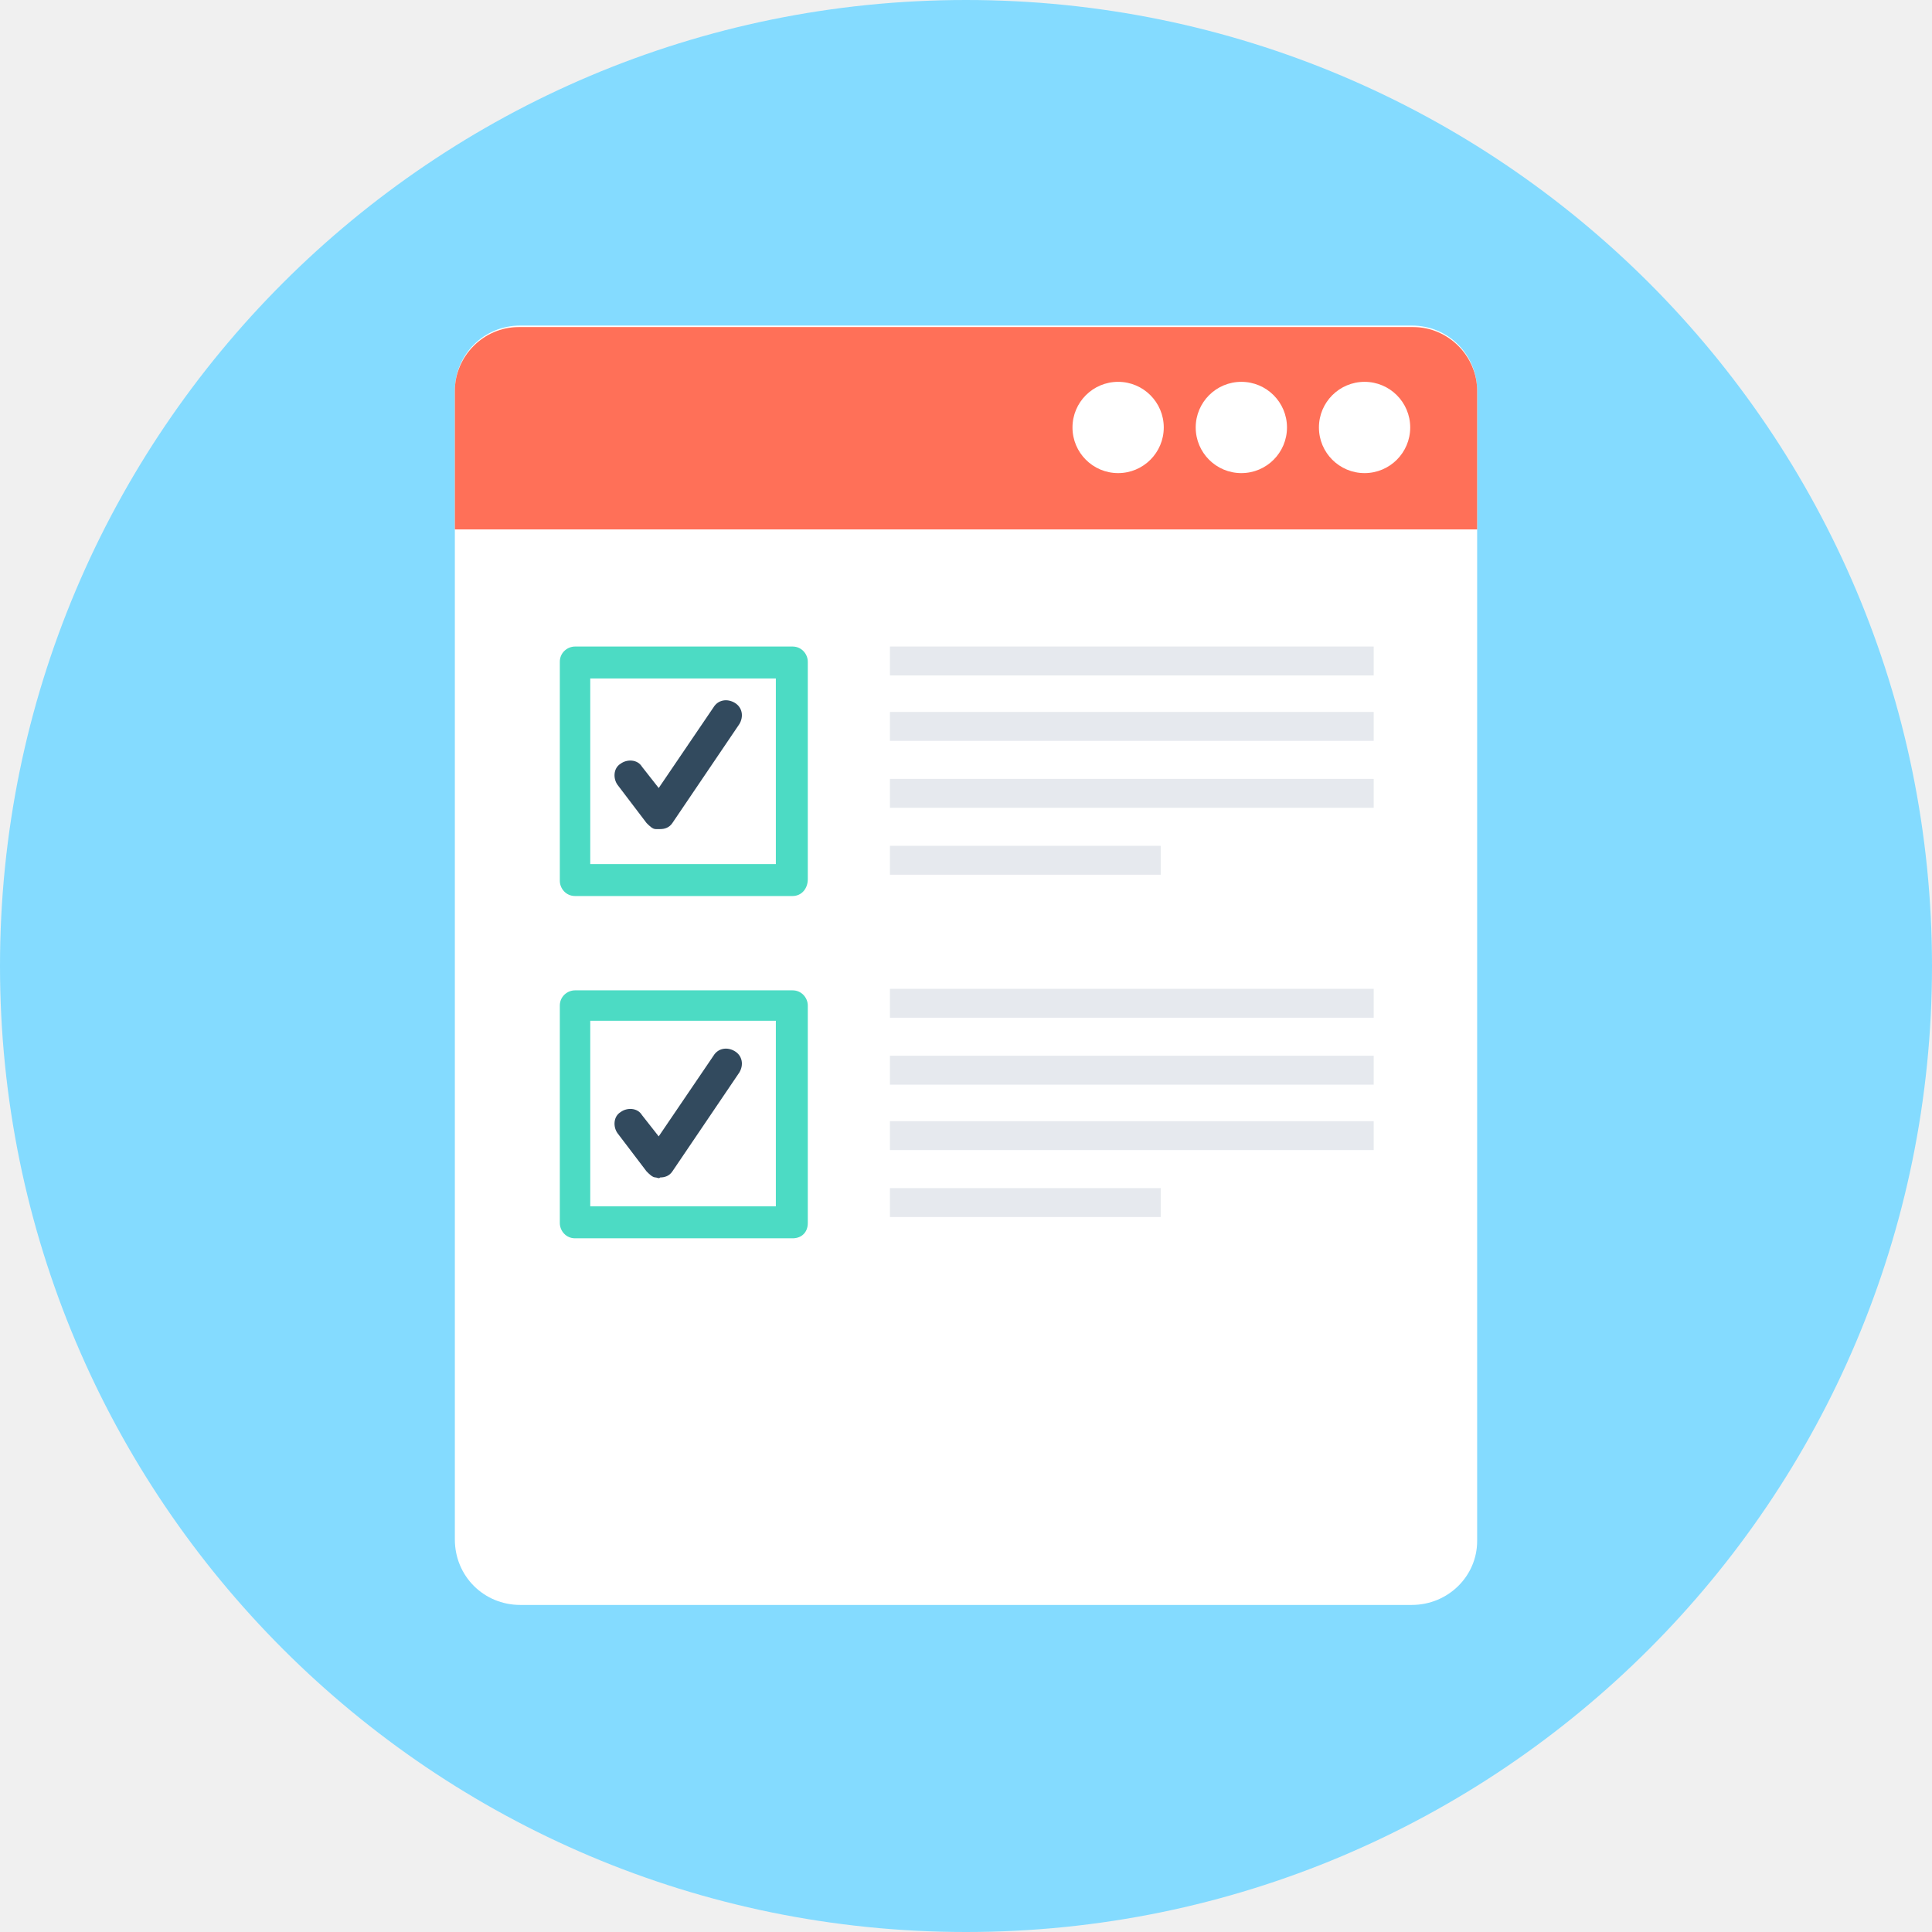
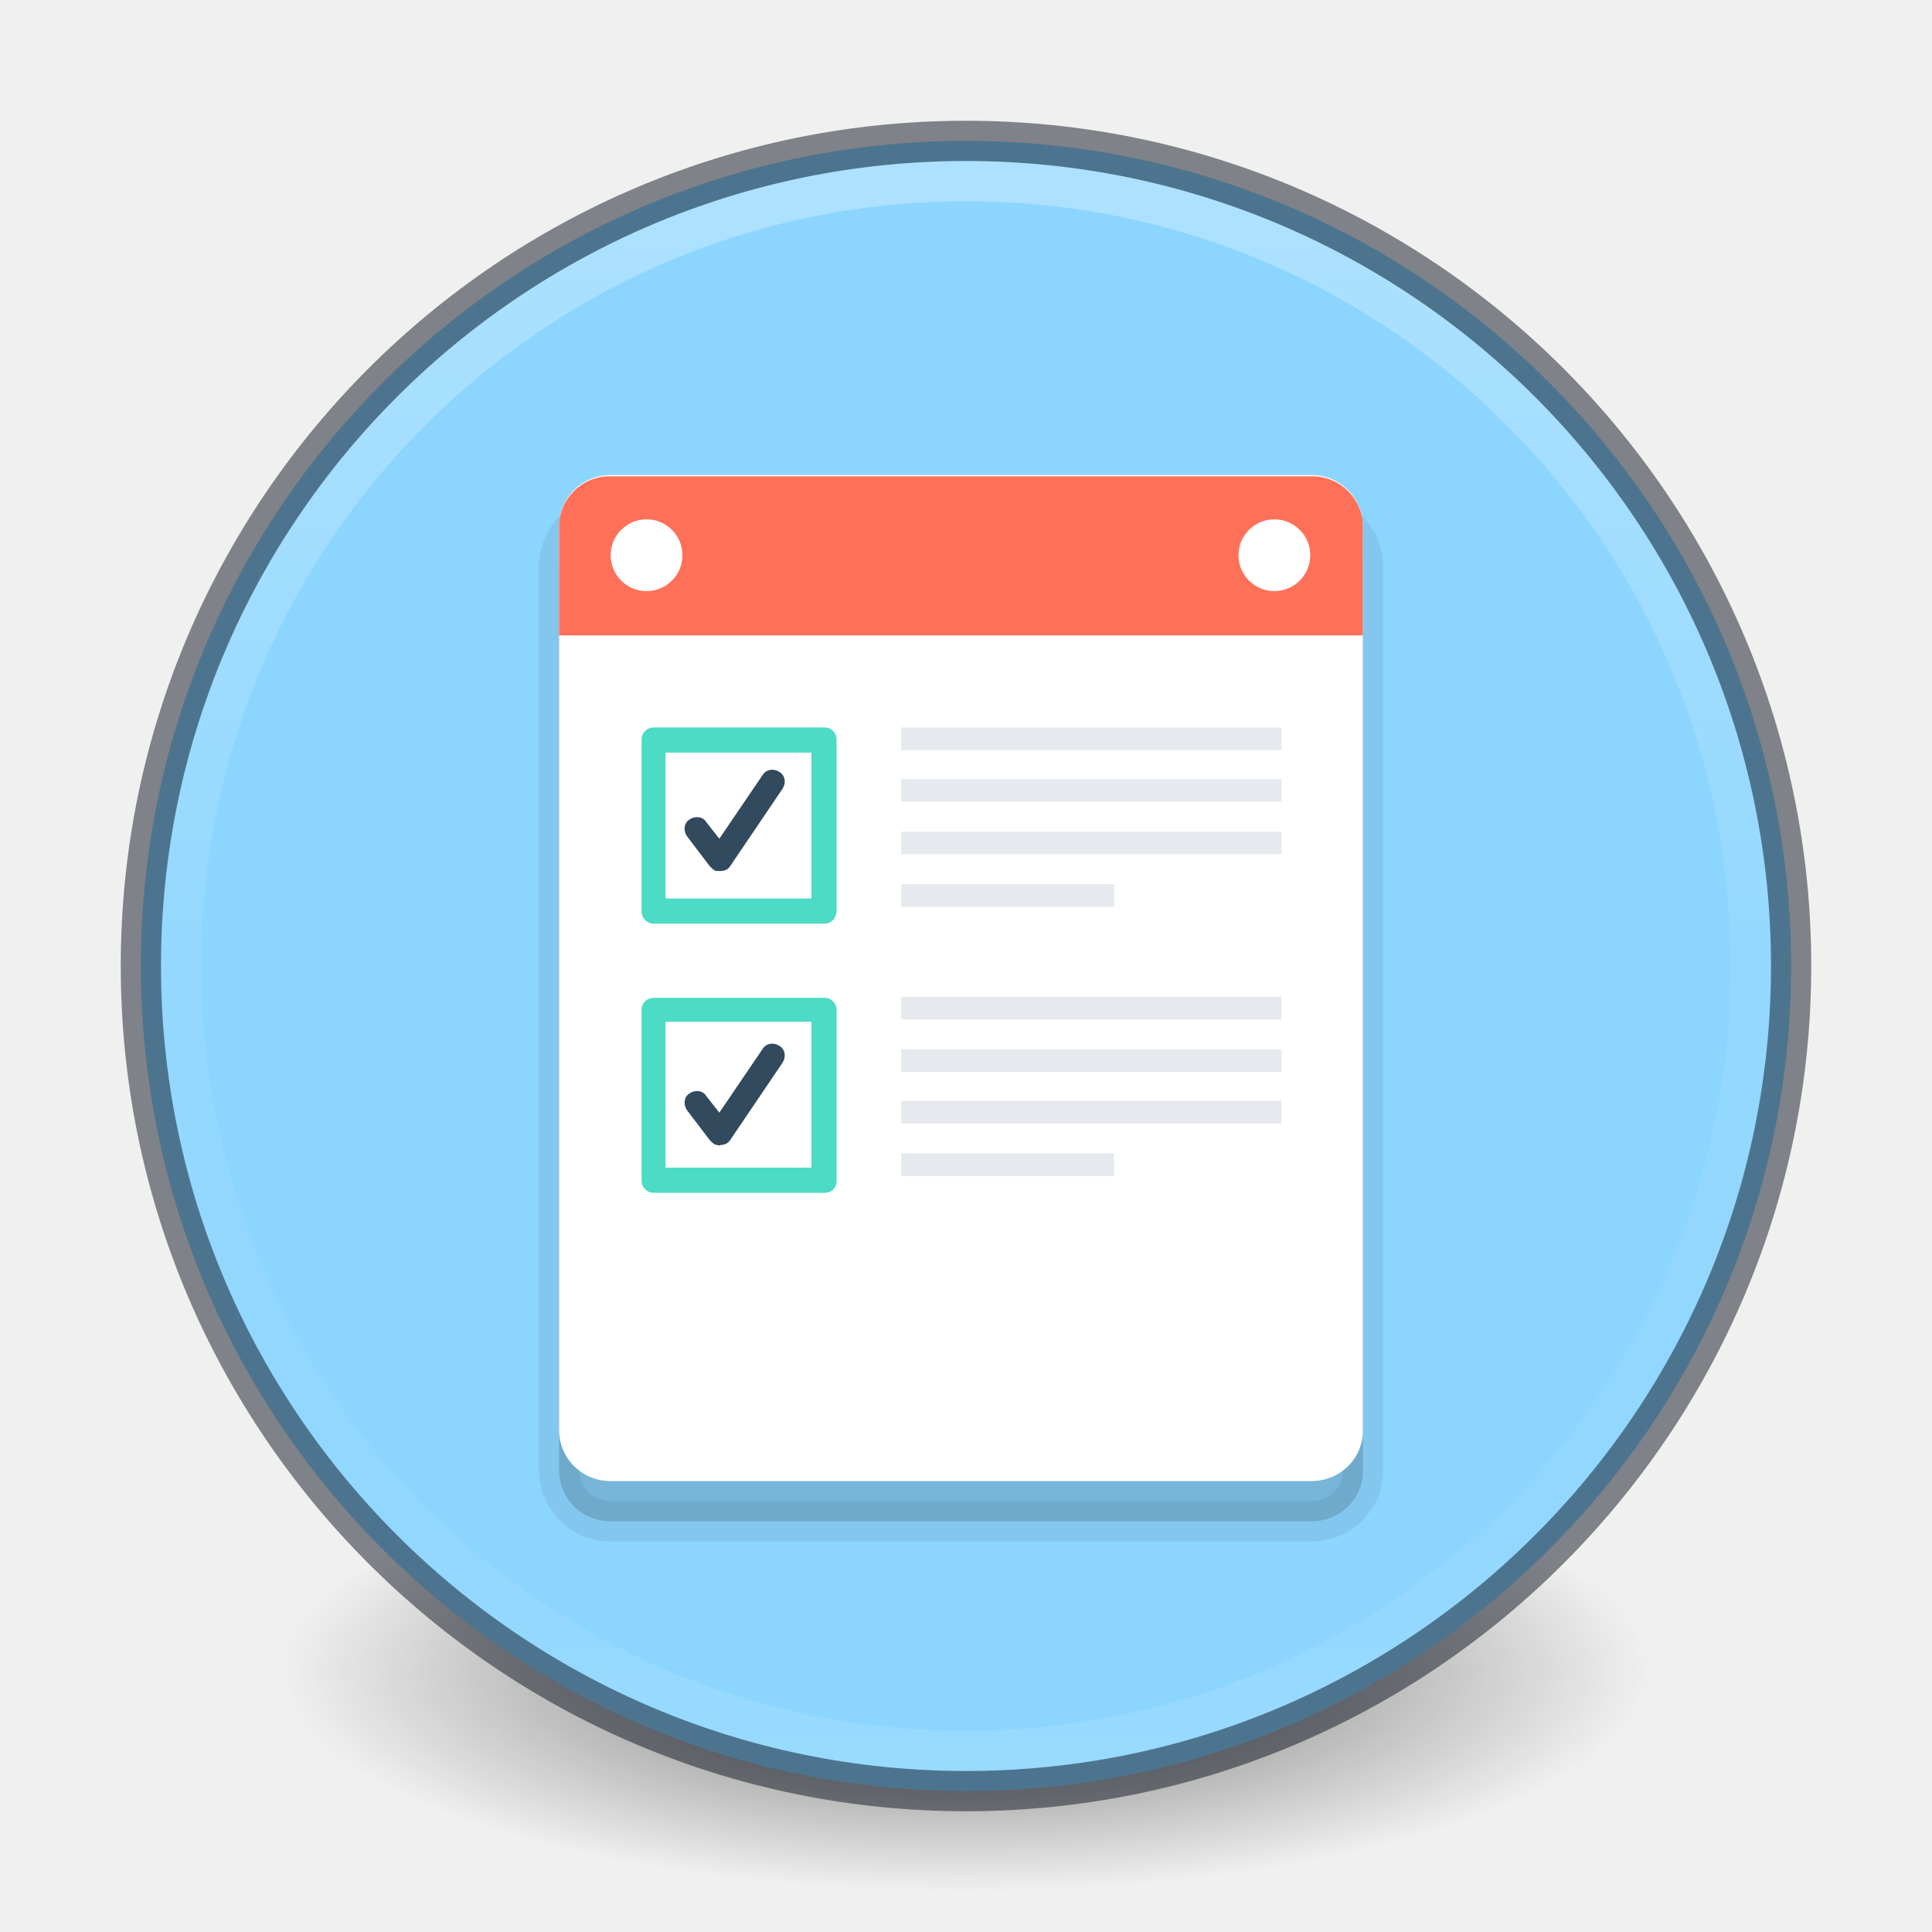
- <svg xmlns="http://www.w3.org/2000/svg" version="1.1" id="Layer_1" x="0px" y="0px" viewBox="0 0 508 508" style="enable-background:new 0 0 508 508;" xml:space="preserve">
-   <circle style="fill:#84DBFF;" cx="254" cy="254" r="254" />
-   <path style="fill:#FFFFFF;" d="M371.2,422H136.8c-9.6,0-17.2-7.6-17.2-17.2v-302c0-9.6,7.6-17.2,17.2-17.2h234.4  c9.6,0,17.2,7.6,17.2,17.2v302.4C388.4,414.4,380.8,422,371.2,422z" />
-   <path style="fill:#FF7058;" d="M388.4,139.2v-36.4c0-9.2-7.6-16.8-16.8-16.8H136.4c-9.2,0-16.8,7.6-16.8,16.8v36.4  C119.6,139.2,388.4,139.2,388.4,139.2z" />
-   <g>
-     <circle style="fill:#FFFFFF;" cx="358.8" cy="112.4" r="12" />
-     <circle style="fill:#FFFFFF;" cx="326.4" cy="112.4" r="12" />
-     <circle style="fill:#FFFFFF;" cx="294" cy="112.4" r="12" />
+ <svg xmlns="http://www.w3.org/2000/svg" xmlns:xlink="http://www.w3.org/1999/xlink" id="svg4031" height="48" width="48" version="1.1">
+   <defs id="defs4033">
+     <linearGradient id="linearGradient3820-7-2-1">
+       <stop offset="0" style="stop-color:#3d3d3d;stop-opacity:1" id="stop3822-2-6-3" />
+       <stop offset="0.5" style="stop-color:#686868;stop-opacity:0.498" id="stop3864-8-7-7" />
+       <stop offset="1" style="stop-color:#686868;stop-opacity:0" id="stop3824-1-2-5" />
+     </linearGradient>
+     <radialGradient gradientTransform="matrix(0.2708338,0,0,0.08762273,-2.855072,25.18723)" gradientUnits="userSpaceOnUse" xlink:href="#linearGradient3820-7-2-1" id="radialGradient3018" fy="186.171" fx="99.157" r="62.769" cy="186.171" cx="99.157" />
+     <linearGradient id="linearGradient4011-7">
+       <stop offset="0" style="stop-color:#ffffff;stop-opacity:1" id="stop4013-4" />
+       <stop offset="0.508" style="stop-color:#ffffff;stop-opacity:0.235" id="stop4015-61" />
+       <stop offset="0.835" style="stop-color:#ffffff;stop-opacity:0.157" id="stop4017-2" />
+       <stop offset="1" style="stop-color:#ffffff;stop-opacity:0.392" id="stop4019-2" />
+     </linearGradient>
+     <linearGradient id="linearGradient8838-4">
+       <stop offset="0" style="stop-color:#000000;stop-opacity:1" id="stop8840-4" />
+       <stop offset="1" style="stop-color:#000000;stop-opacity:0" id="stop8842-8" />
+     </linearGradient>
+     <linearGradient gradientTransform="matrix(0.5135135,0,0,0.5135135,-0.836132,22.97872)" gradientUnits="userSpaceOnUse" xlink:href="#linearGradient4011-7" id="linearGradient3741" y2="42.884" x2="71.204" y1="7.831" x1="71.204" />
+     <radialGradient gradientTransform="matrix(1.129412,0,0,0.2823525,-34.72941,43.69412)" gradientUnits="userSpaceOnUse" xlink:href="#linearGradient8838-4" id="radialGradient3748" fy="4.625" fx="62.625" r="10.625" cy="4.625" cx="62.625" />
+     <linearGradient id="linearGradient4632-92-3-0-8-1-6-6">
+       <stop offset="0" style="stop-color:#fafafa;stop-opacity:1" id="stop4634-68-8-0-2-9-1-1" />
+       <stop offset="1" style="stop-color:#e1e1e1;stop-opacity:1" id="stop4636-8-21-7-1-4-9-4" />
+     </linearGradient>
+     <radialGradient xlink:href="#linearGradient4632-92-3-0-8-1-6-6" id="radialGradient3398" gradientUnits="userSpaceOnUse" gradientTransform="matrix(0,1.218944,-1.289497,-3.3177771e-8,46.89601,18.35099)" cx="6.275" cy="8.45" fx="6.275" fy="8.45" r="20" />
+     <linearGradient xlink:href="#linearGradient3104-8-8-97-4-6-2-0-1-4-0-5-8-3-9-1" id="linearGradient4200-6" gradientUnits="userSpaceOnUse" gradientTransform="matrix(0.8074983,0,0,0.833744,113.0116,-2.35899)" x1="-95.838" y1="54.2" x2="-95.838" y2="5.176" />
+     <linearGradient id="linearGradient3104-8-8-97-4-6-2-0-1-4-0-5-8-3-9-1">
+       <stop offset="0" style="stop-color:#000000;stop-opacity:0.322" id="stop3106-5-4-3-5-0-1-61-9-2-7-3-3-2-6-9" />
+       <stop offset="1" style="stop-color:#000000;stop-opacity:0.278" id="stop3108-4-3-7-8-2-4-01-9-9-0-6-4-3-7-7" />
+     </linearGradient>
+     <linearGradient id="linearGradient2867-449-88-871-390-598-476-591-434-148-57-177-3-8-8">
+       <stop id="stop3750-8-9-0" style="stop-color:#95a3ab;stop-opacity:1" offset="0" />
+       <stop id="stop3752-3-2-2" style="stop-color:#667885;stop-opacity:1" offset="0.262" />
+       <stop id="stop3754-7-2-2" style="stop-color:#485a6c;stop-opacity:1" offset="0.705" />
+       <stop id="stop3756-9-3-05" style="stop-color:#273445;stop-opacity:1" offset="1" />
+     </linearGradient>
+     <linearGradient id="linearGradient4011-8">
+       <stop id="stop4013-9" style="stop-color:#ffffff;stop-opacity:1" offset="0" />
+       <stop id="stop4015-2" style="stop-color:#ffffff;stop-opacity:0.235" offset="0.508" />
+       <stop id="stop4017-28" style="stop-color:#ffffff;stop-opacity:0.157" offset="0.835" />
+       <stop id="stop4019-23" style="stop-color:#ffffff;stop-opacity:0.392" offset="1" />
+     </linearGradient>
+     <linearGradient y2="44.341" x2="71.204" y1="6.238" x1="71.204" gradientTransform="matrix(1.054054,0,0,1.054054,-51.611,-2.727901)" gradientUnits="userSpaceOnUse" id="linearGradient3540" xlink:href="#linearGradient4011-8" />
+     <radialGradient r="20" fy="8.45" fx="1.198" cy="8.45" cx="1.198" gradientTransform="matrix(0,5.000002,-5.289406,-1.3609237e-7,68.69436,-17.9895)" gradientUnits="userSpaceOnUse" id="radialGradient3543" xlink:href="#linearGradient2867-449-88-871-390-598-476-591-434-148-57-177-3-8-8" />
+   </defs>
+   <g id="g4182">
+     <path d="m 41,41.5 a 17,5.5 0 1 1 -34,0 17,5.5 0 1 1 34,0 z" id="path3818-0-5" style="fill:url(#radialGradient3018);fill-opacity:1;stroke:none" />
+     <path d="M 24,3.5 C 12.689,3.5 3.5,12.689 3.5,24 3.5,35.311 12.689,44.5 24,44.5 35.311,44.5 44.5,35.311 44.5,24 44.5,12.689 35.311,3.5 24,3.5 z" id="path2555" style="color:#000000;fill:#8cd5ff;fill-opacity:1;fill-rule:nonzero;stroke:none;stroke-width:1;marker:none;visibility:visible;display:inline;overflow:visible;enable-background:accumulate" />
+     <path style="fill:none;fill-opacity:1;opacity:0.07;stroke:#000000;stroke-opacity:1" d="m 32.583,37.797 -17.415,0 c -0.713,0 -1.278,-0.565 -1.278,-1.278 l 0,-22.438 c 0,-0.713 0.565,-1.278 1.278,-1.278 l 17.415,0 c 0.713,0 1.278,0.565 1.278,1.278 l 0,22.468 c 0,0.684 -0.565,1.248 -1.278,1.248 z" id="path4232" />
+     <path id="path4230" d="m 32.583,37.797 -17.415,0 c -0.713,0 -1.278,-0.565 -1.278,-1.278 l 0,-22.438 c 0,-0.713 0.565,-1.278 1.278,-1.278 l 17.415,0 c 0.713,0 1.278,0.565 1.278,1.278 l 0,22.468 c 0,0.684 -0.565,1.248 -1.278,1.248 z" style="fill:#000000;fill-opacity:1;opacity:0.15" />
+     <path d="m 43.5,23.999 c 0,10.77 -8.731,19.501 -19.5,19.501 C 13.231,43.5 4.5,34.769 4.5,23.999 4.5,13.23 13.231,4.5 24,4.5 34.769,4.5 43.5,13.23 43.5,23.999 l 0,0 z" id="path8655-4" style="opacity:0.3;color:#000000;fill:none;stroke:url(#linearGradient3540);stroke-width:1;stroke-linecap:round;stroke-linejoin:round;stroke-miterlimit:4;stroke-opacity:1;stroke-dasharray:none;stroke-dashoffset:0;marker:none;visibility:visible;display:inline;overflow:visible;enable-background:accumulate" />
+     <path d="M 24,3.5 C 12.689,3.5 3.5,12.689 3.5,24 3.5,35.311 12.689,44.5 24,44.5 35.311,44.5 44.5,35.311 44.5,24 44.5,12.689 35.311,3.5 24,3.5 z" id="path2555-6-0" style="opacity:0.5;color:#000000;fill:#000000;fill-opacity:0;fill-rule:nonzero;stroke:#0e141f;stroke-width:1;stroke-linecap:round;stroke-linejoin:round;stroke-miterlimit:4;stroke-opacity:1;stroke-dasharray:none;stroke-dashoffset:0;marker:none;visibility:visible;display:inline;overflow:visible;enable-background:accumulate" />
+     <path style="fill:#ffffff" d="m 32.583,36.797 -17.415,0 c -0.713,0 -1.278,-0.565 -1.278,-1.278 l 0,-22.438 c 0,-0.713 0.565,-1.278 1.278,-1.278 l 17.415,0 c 0.713,0 1.278,0.565 1.278,1.278 l 0,22.468 c 0,0.684 -0.565,1.248 -1.278,1.248 z" id="path5" />
+     <path style="fill:#ff7058" d="m 33.861,15.786 0,-2.704 c 0,-0.684 -0.565,-1.248 -1.248,-1.248 l -17.475,0 c -0.684,0 -1.248,0.565 -1.248,1.248 l 0,2.704 c 0,0 19.971,0 19.971,0 z" id="path7" />
+     <g transform="matrix(0.07429738,0,0,0.07429738,5.003463,5.443322)" id="g9">
+       <circle style="fill:#ffffff" cx="358.8" cy="112.4" r="12" id="circle11" />
+       <circle style="fill:#ffffff" cx="148.862" cy="112.4" r="12" id="circle15" />
+     </g>
+     <g transform="matrix(0.07429738,0,0,0.07429738,5.003463,5.443322)" id="g17">
+       <path style="fill:#4cdbc4" d="m 208.4,235.6 -57.2,0 c -2.4,0 -4,-2 -4,-4 l 0,-57.6 c 0,-2.4 2,-4 4,-4 l 57.2,0 c 2.4,0 4,2 4,4 l 0,57.2 c 0,2.4 -1.6,4.4 -4,4.4 z m -53.2,-8.4 48.8,0 0,-48.8 -48.8,0 0,48.8 z" id="path19" />
+       <path style="fill:#4cdbc4" d="m 208.4,325.6 -57.2,0 c -2.4,0 -4,-2 -4,-4 l 0,-57.2 c 0,-2.4 2,-4 4,-4 l 57.2,0 c 2.4,0 4,2 4,4 l 0,57.2 c 0,2.4 -1.6,4 -4,4 z m -53.2,-8.4 48.8,0 0,-48.8 -48.8,0 0,48.8 z" id="path21" />
+     </g>
+     <g transform="matrix(0.07429738,0,0,0.07429738,5.003463,5.443322)" id="g23">
+       <rect x="234" y="170" style="fill:#e6e9ee" width="127.2" height="7.6" id="rect25" />
+       <rect x="234" y="187.2" style="fill:#e6e9ee" width="127.2" height="7.6" id="rect27" />
+       <rect x="234" y="204.8" style="fill:#e6e9ee" width="127.2" height="7.6" id="rect29" />
+       <rect x="234" y="222.4" style="fill:#e6e9ee" width="71.2" height="7.6" id="rect31" />
+       <rect x="234" y="260" style="fill:#e6e9ee" width="127.2" height="7.6" id="rect33" />
+       <rect x="234" y="277.6" style="fill:#e6e9ee" width="127.2" height="7.6" id="rect35" />
+       <rect x="234" y="294.8" style="fill:#e6e9ee" width="127.2" height="7.6" id="rect37" />
+       <rect x="234" y="312.4" style="fill:#e6e9ee" width="71.2" height="7.6" id="rect39" />
+     </g>
+     <g transform="matrix(0.07429738,0,0,0.07429738,5.003463,5.443322)" id="g41">
+       <path style="fill:#324a5e" d="m 172.4,218 c -0.8,0 -1.6,-0.8 -2.4,-1.6 l -7.6,-10 c -1.2,-1.6 -1.2,-4.4 0.8,-5.6 1.6,-1.2 4.4,-1.2 5.6,0.8 l 4.4,5.6 14.4,-21.2 c 1.2,-2 3.6,-2.4 5.6,-1.2 2,1.2 2.4,3.6 1.2,5.6 l -17.6,26 c -0.8,1.2 -2,1.6 -3.2,1.6 -0.4,0 -0.8,0 -1.2,0 z" id="path43" />
+       <path style="fill:#324a5e" d="m 172.4,309.6 c -0.8,0 -1.6,-0.8 -2.4,-1.6 l -7.6,-10 c -1.2,-1.6 -1.2,-4.4 0.8,-5.6 1.6,-1.2 4.4,-1.2 5.6,0.8 l 4.4,5.6 14.4,-21.2 c 1.2,-2 3.6,-2.4 5.6,-1.2 2,1.2 2.4,3.6 1.2,5.6 l -17.6,26 c -0.8,1.2 -2,1.6 -3.2,1.6 -0.4,0.4 -0.8,0 -1.2,0 z" id="path45" />
+     </g>
  </g>
-   <g>
-     <path style="fill:#4CDBC4;" d="M208.4,235.6h-57.2c-2.4,0-4-2-4-4V174c0-2.4,2-4,4-4h57.2c2.4,0,4,2,4,4v57.2   C212.4,233.6,210.8,235.6,208.4,235.6z M155.2,227.2H204v-48.8h-48.8V227.2z" />
-     <path style="fill:#4CDBC4;" d="M208.4,325.6h-57.2c-2.4,0-4-2-4-4v-57.2c0-2.4,2-4,4-4h57.2c2.4,0,4,2,4,4v57.2   C212.4,324,210.8,325.6,208.4,325.6z M155.2,317.2H204v-48.8h-48.8V317.2z" />
-   </g>
-   <g>
-     <rect x="234" y="170" style="fill:#E6E9EE;" width="127.2" height="7.6" />
-     <rect x="234" y="187.2" style="fill:#E6E9EE;" width="127.2" height="7.6" />
-     <rect x="234" y="204.8" style="fill:#E6E9EE;" width="127.2" height="7.6" />
-     <rect x="234" y="222.4" style="fill:#E6E9EE;" width="71.2" height="7.6" />
-     <rect x="234" y="260" style="fill:#E6E9EE;" width="127.2" height="7.6" />
-     <rect x="234" y="277.6" style="fill:#E6E9EE;" width="127.2" height="7.6" />
-     <rect x="234" y="294.8" style="fill:#E6E9EE;" width="127.2" height="7.6" />
-     <rect x="234" y="312.4" style="fill:#E6E9EE;" width="71.2" height="7.6" />
-   </g>
-   <g>
-     <path style="fill:#324A5E;" d="M172.4,218c-0.8,0-1.6-0.8-2.4-1.6l-7.6-10c-1.2-1.6-1.2-4.4,0.8-5.6c1.6-1.2,4.4-1.2,5.6,0.8   l4.4,5.6l14.4-21.2c1.2-2,3.6-2.4,5.6-1.2s2.4,3.6,1.2,5.6l-17.6,26c-0.8,1.2-2,1.6-3.2,1.6C173.2,218,172.8,218,172.4,218z" />
-     <path style="fill:#324A5E;" d="M172.4,309.6c-0.8,0-1.6-0.8-2.4-1.6l-7.6-10c-1.2-1.6-1.2-4.4,0.8-5.6c1.6-1.2,4.4-1.2,5.6,0.8   l4.4,5.6l14.4-21.2c1.2-2,3.6-2.4,5.6-1.2c2,1.2,2.4,3.6,1.2,5.6l-17.6,26c-0.8,1.2-2,1.6-3.2,1.6   C173.2,310,172.8,309.6,172.4,309.6z" />
-   </g>
-   <g>
- </g>
-   <g>
- </g>
-   <g>
- </g>
-   <g>
- </g>
-   <g>
- </g>
-   <g>
- </g>
-   <g>
- </g>
-   <g>
- </g>
-   <g>
- </g>
-   <g>
- </g>
-   <g>
- </g>
-   <g>
- </g>
-   <g>
- </g>
-   <g>
- </g>
-   <g>
- </g>
</svg>
